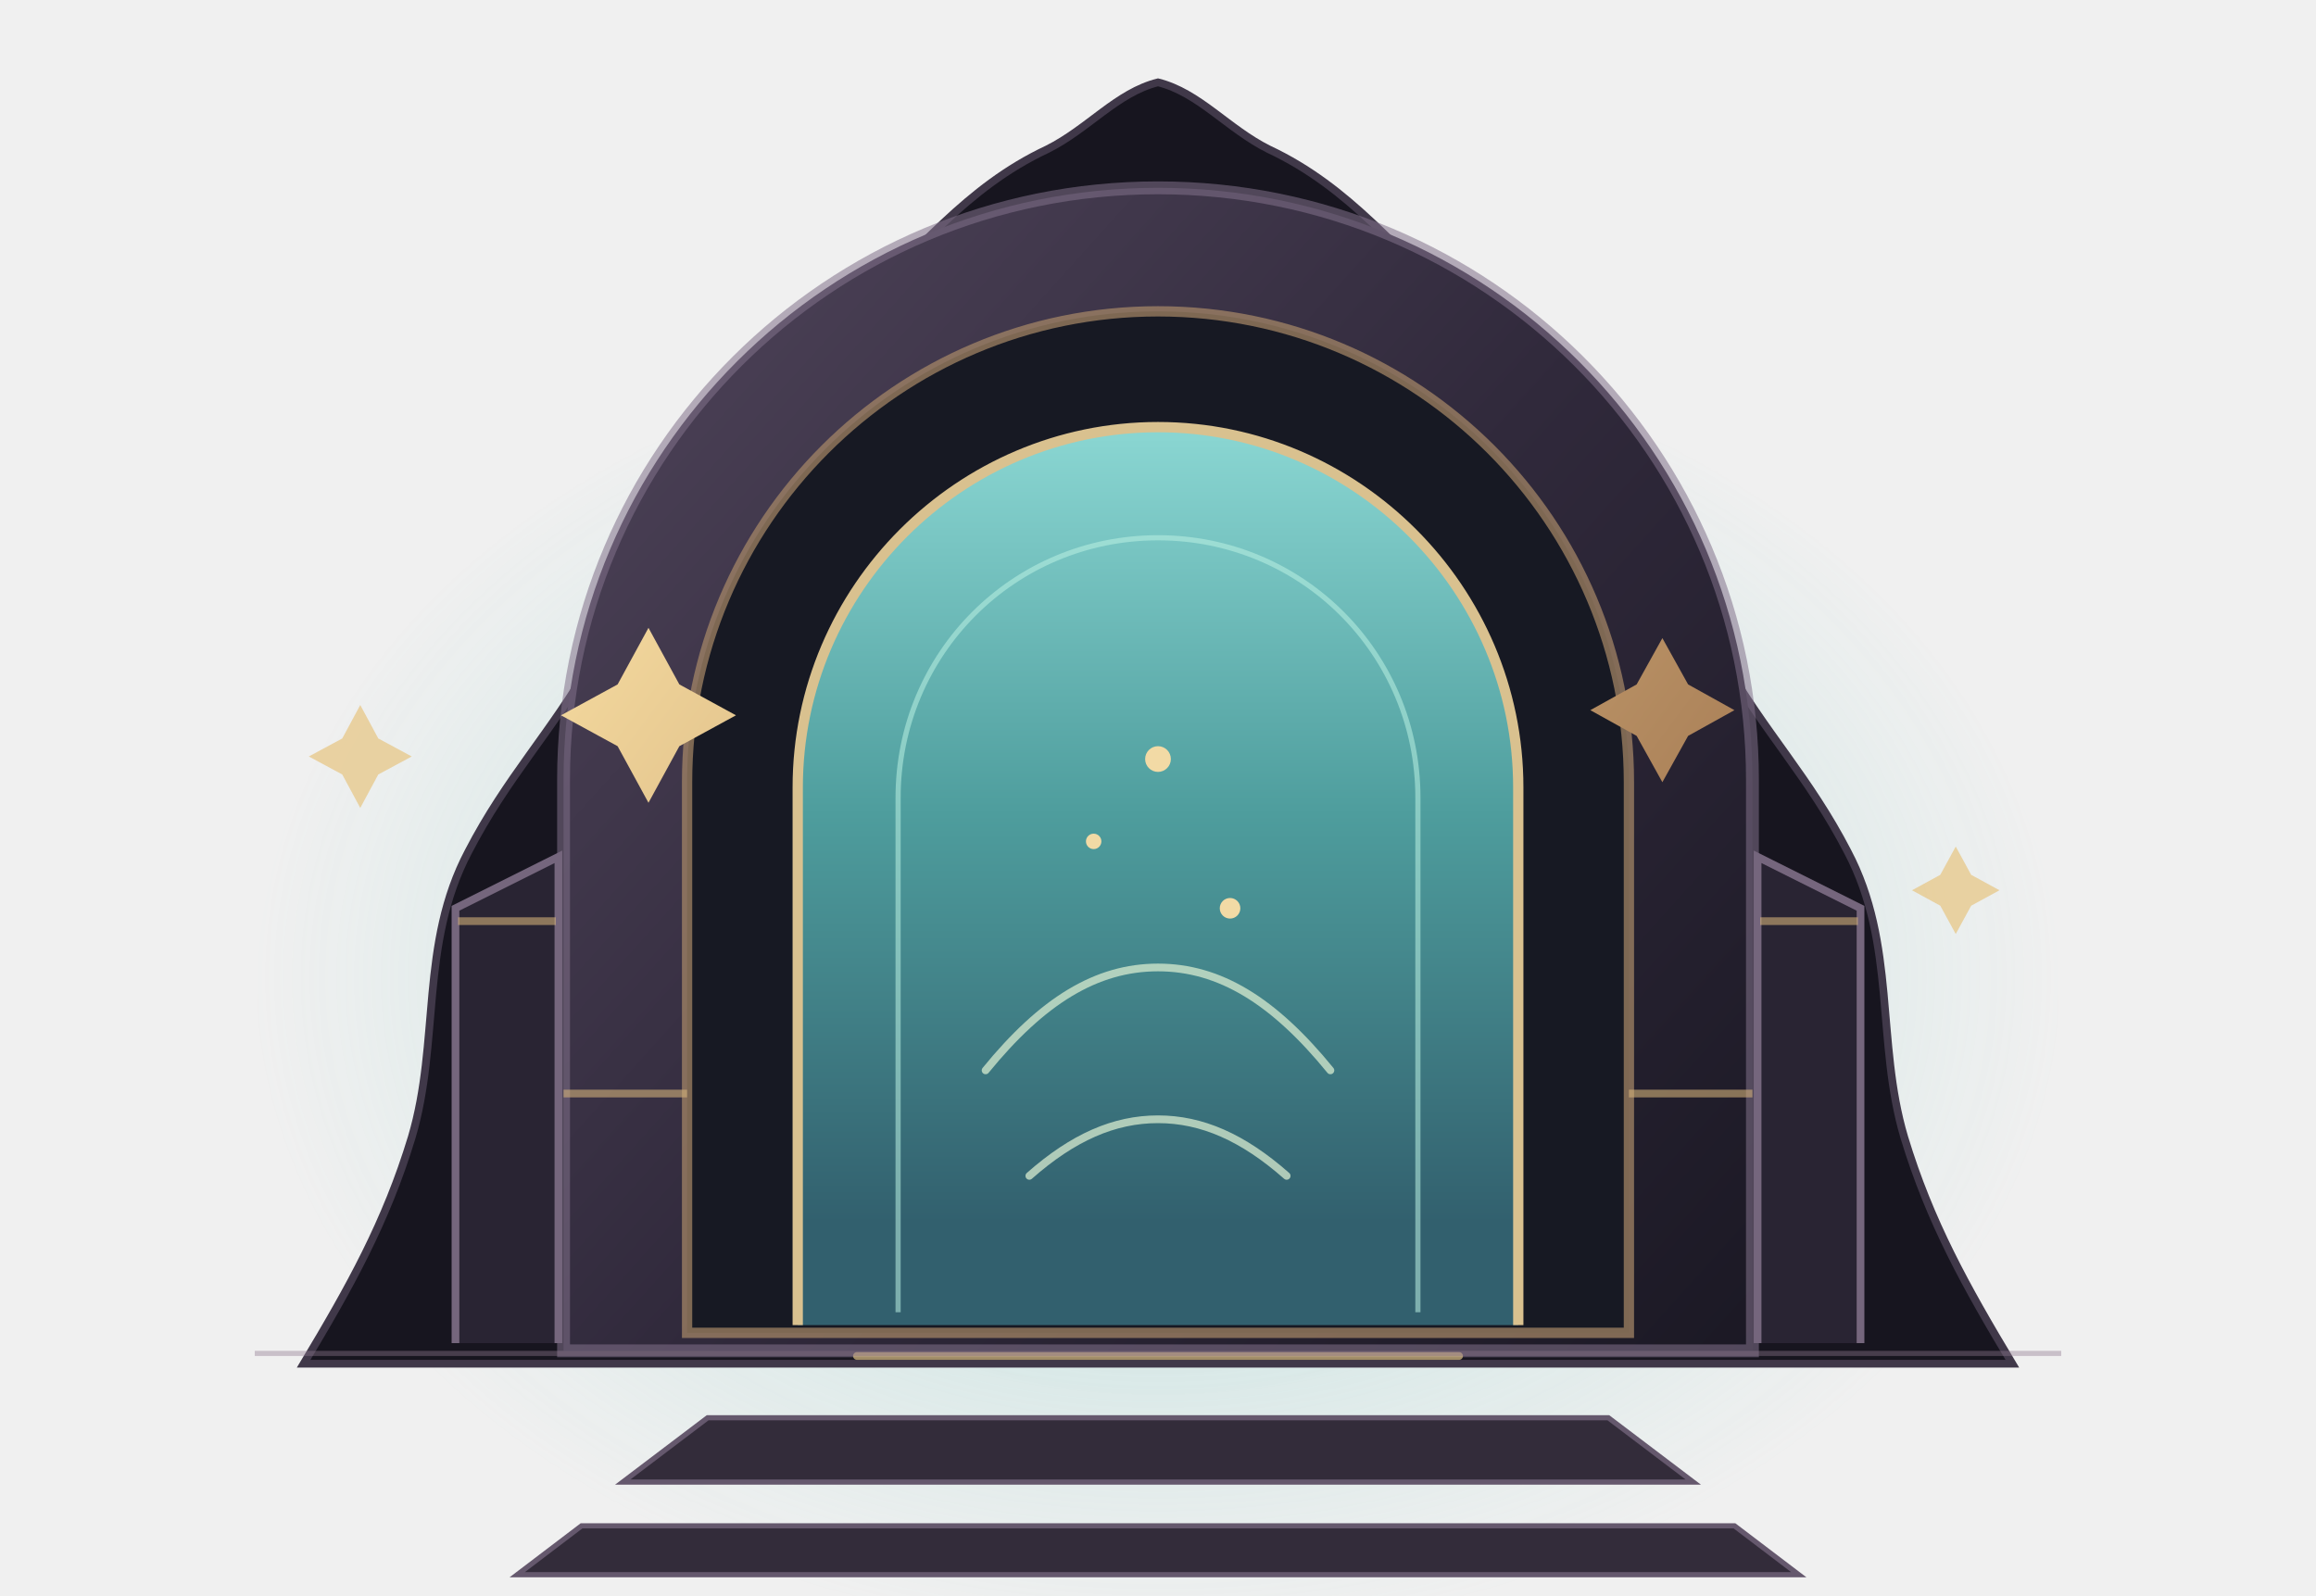
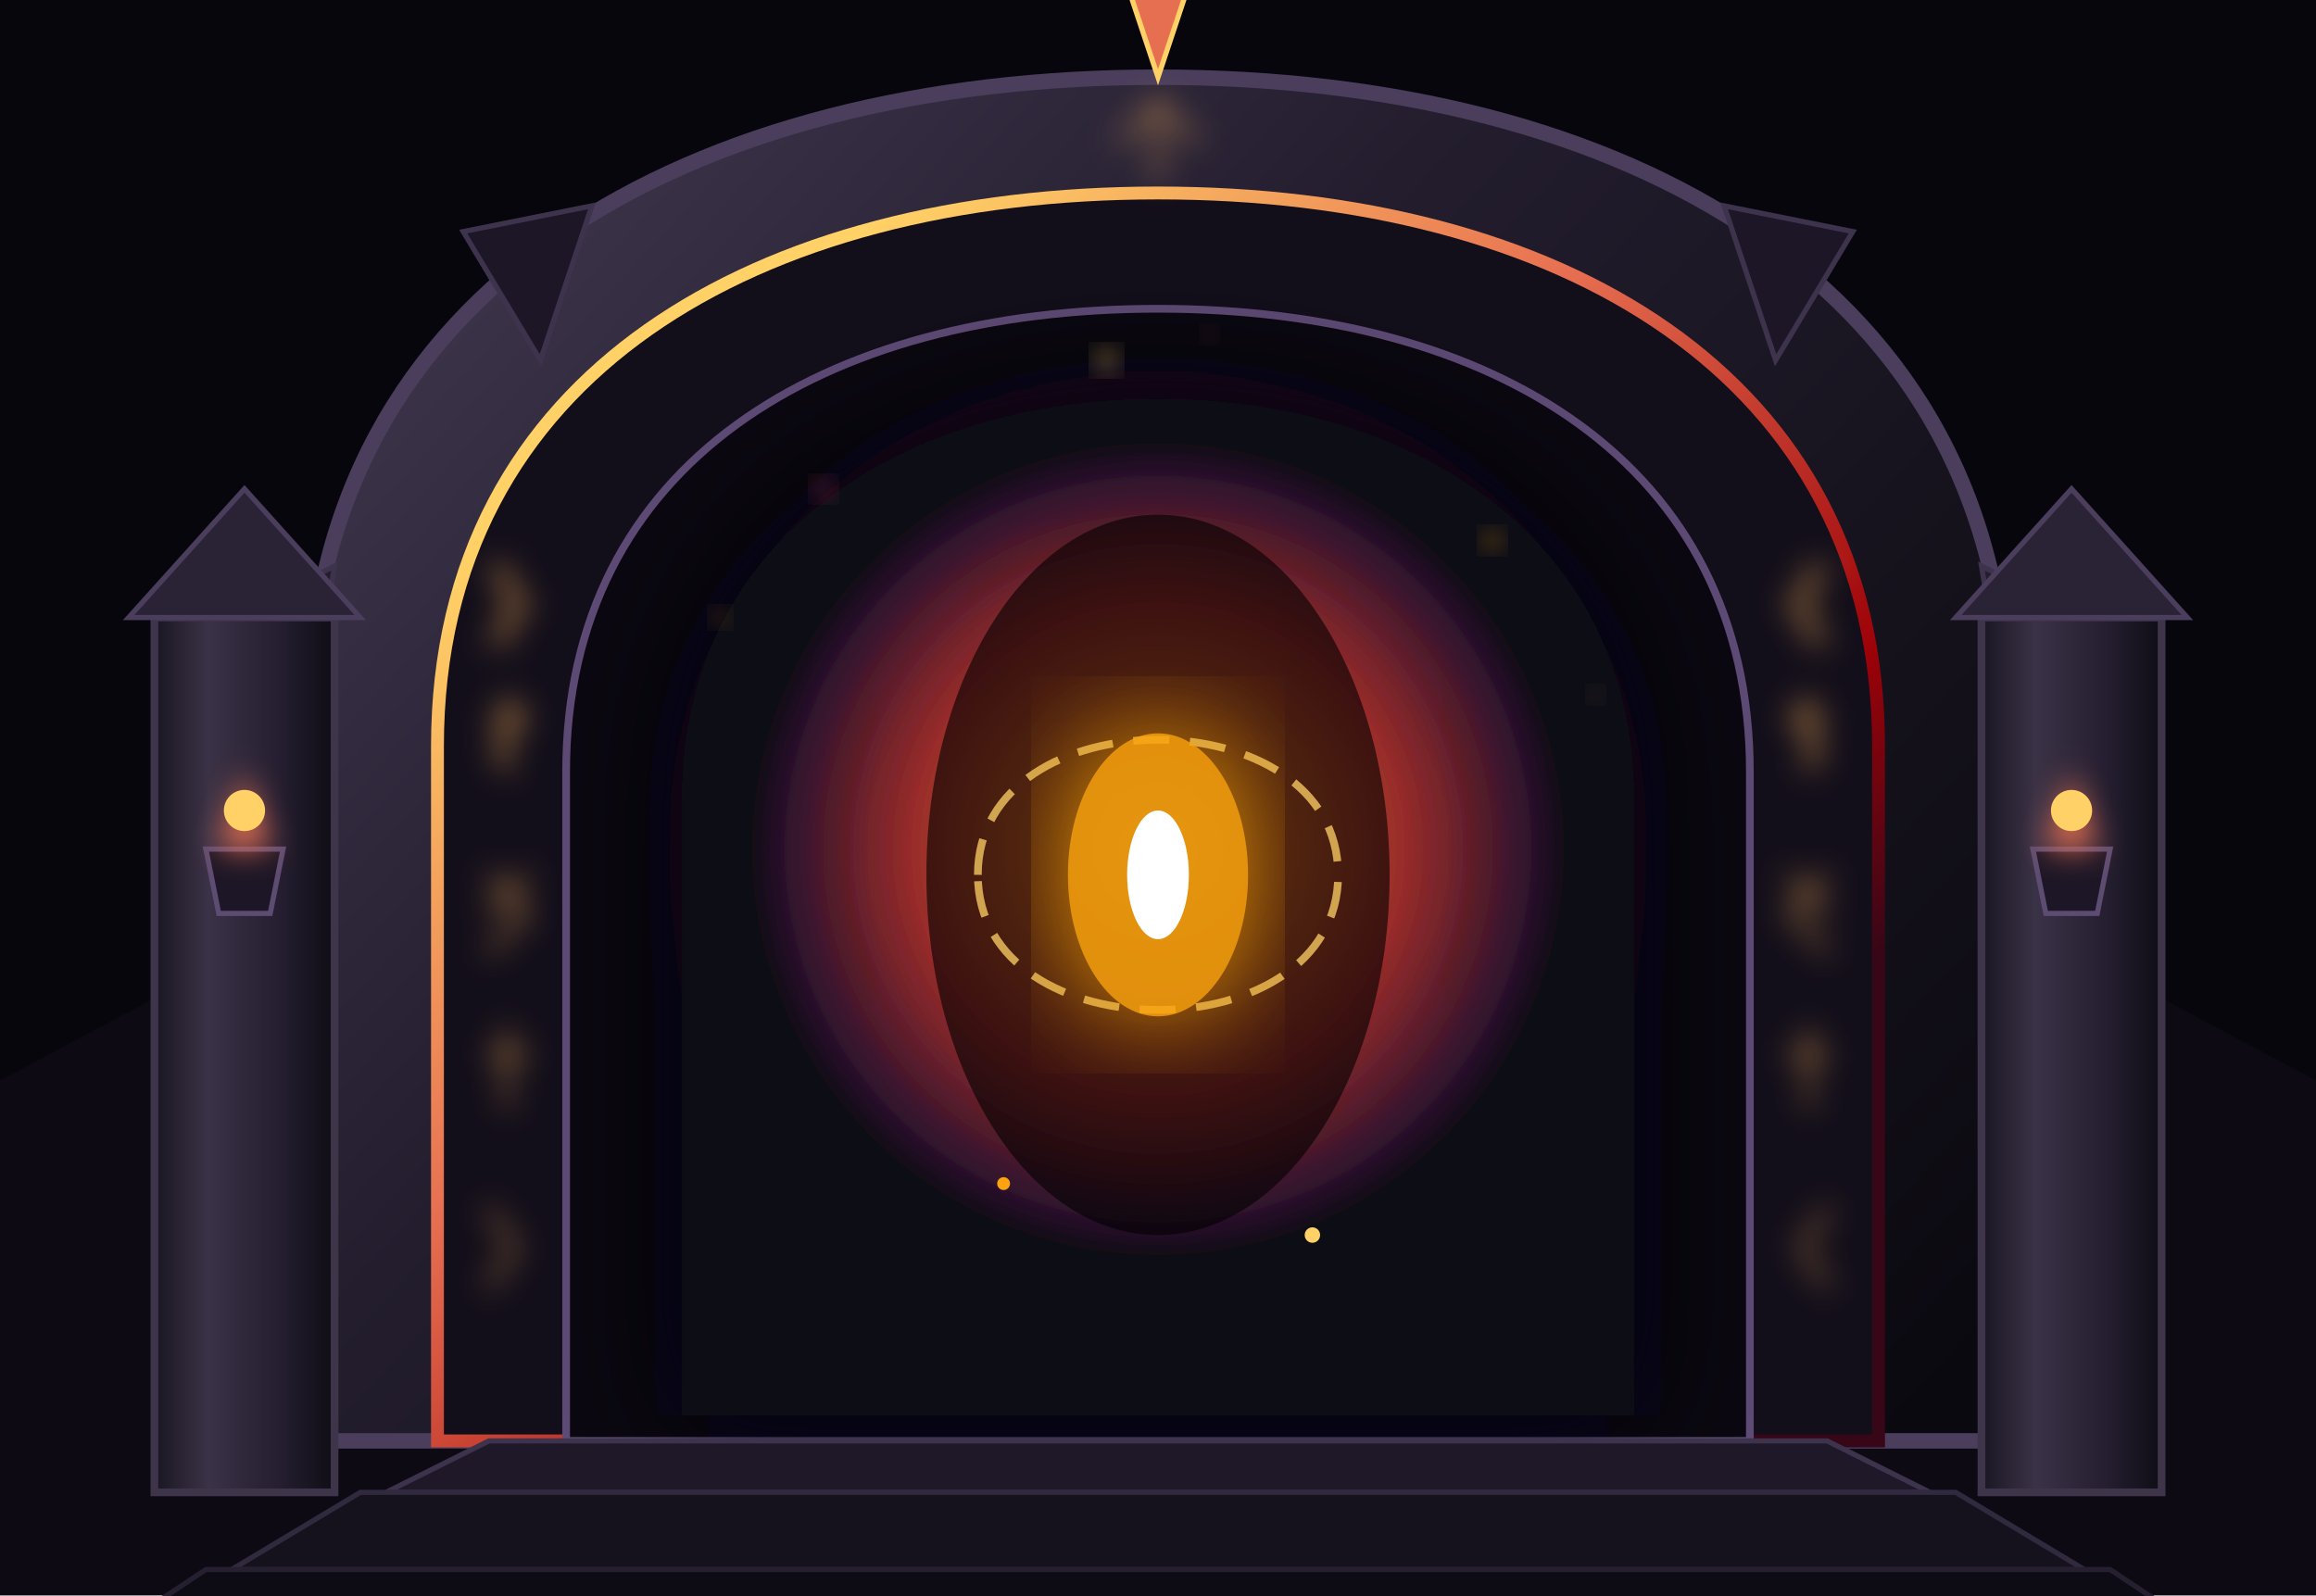
<svg xmlns="http://www.w3.org/2000/svg" viewBox="0 0 900 620" fill="none">
  <defs>
-     <linearGradient id="stone" x1="195" y1="95" x2="700" y2="550" gradientUnits="userSpaceOnUse">
-       <stop stop-color="#51465C" />
-       <stop offset=".5" stop-color="#30293B" />
-       <stop offset="1" stop-color="#191722" />
+     <radialGradient id="abyss-glow" cx="450" cy="340" r="320" gradientUnits="userSpaceOnUse">
+       <stop offset="0%" stop-color="#7928ca" stop-opacity="0.6" />
+       <stop offset="45%" stop-color="#b83280" stop-opacity="0.3" />
+       <stop offset="75%" stop-color="#1a0b2e" stop-opacity="0.8" />
+       <stop offset="100%" stop-color="#0a0612" stop-opacity="0" />
+     </radialGradient>
+     <radialGradient id="portal-core" cx="450" cy="330" r="160" gradientUnits="userSpaceOnUse">
+       <stop offset="0%" stop-color="#f6ad55" stop-opacity="0.9" />
+       <stop offset="25%" stop-color="#dd6b20" stop-opacity="0.8" />
+       <stop offset="60%" stop-color="#9b2c2c" stop-opacity="0.85" />
+       <stop offset="90%" stop-color="#2d122d" stop-opacity="0.95" />
+       <stop offset="100%" stop-color="#0d0814" />
+     </radialGradient>
+     <linearGradient id="gothic-stone" x1="180" y1="80" x2="720" y2="580" gradientUnits="userSpaceOnUse">
+       <stop offset="0%" stop-color="#3d354b" />
+       <stop offset="35%" stop-color="#231d2e" />
+       <stop offset="70%" stop-color="#15121c" />
+       <stop offset="100%" stop-color="#0b0910" />
    </linearGradient>
-     <linearGradient id="portal" x1="450" y1="170" x2="450" y2="475" gradientUnits="userSpaceOnUse">
-       <stop stop-color="#89D5D1" />
-       <stop offset=".48" stop-color="#4E9D9D" />
-       <stop offset="1" stop-color="#32606E" />
+     <linearGradient id="blood-gold" x1="300" y1="120" x2="600" y2="480" gradientUnits="userSpaceOnUse">
+       <stop offset="0%" stop-color="#ffd166" />
+       <stop offset="40%" stop-color="#e76f51" />
+       <stop offset="80%" stop-color="#9d0208" />
+       <stop offset="100%" stop-color="#370617" />
    </linearGradient>
-     <linearGradient id="gold" x1="280" y1="200" x2="640" y2="470" gradientUnits="userSpaceOnUse">
-       <stop stop-color="#F0D49A" />
-       <stop offset="1" stop-color="#9D704B" />
+     <linearGradient id="iron-pillar" x1="0" y1="0" x2="1" y2="0">
+       <stop offset="0%" stop-color="#1a1622" />
+       <stop offset="30%" stop-color="#3a3246" />
+       <stop offset="70%" stop-color="#241e30" />
+       <stop offset="100%" stop-color="#0f0d15" />
    </linearGradient>
-     <radialGradient id="mist" cx="0" cy="0" r="1" gradientTransform="matrix(0 257 -350 0 450 380)" gradientUnits="userSpaceOnUse">
-       <stop stop-color="#6CC8C1" stop-opacity=".4" />
-       <stop offset="1" stop-color="#6CC8C1" stop-opacity="0" />
-     </radialGradient>
-     <filter id="glow" x="196" y="85" width="508" height="470" color-interpolation-filters="sRGB" filterUnits="userSpaceOnUse">
-       <feGaussianBlur stdDeviation="29" />
+     <filter id="soft-glow" x="-20%" y="-20%" width="140%" height="140%">
+       <feGaussianBlur stdDeviation="22" result="blur" />
+       <feComposite in="SourceGraphic" in2="blur" operator="over" />
+     </filter>
+     <filter id="ember-glow" x="-50%" y="-50%" width="200%" height="200%">
+       <feGaussianBlur stdDeviation="6" />
    </filter>
  </defs>
-   <ellipse cx="450" cy="385" fill="url(#mist)" rx="350" ry="257" />
-   <circle cx="450" cy="315" r="165" fill="#6BC9C2" fill-opacity=".34" filter="url(#glow)" />
-   <path d="M118 530c18-30 32-55 42-88 11-37 3-75 22-111 15-29 32-46 48-74 12-21 16-52 33-75 18-26 44-40 68-61 26-23 44-48 76-63 16-8 27-22 43-26 16 4 27 18 43 26 32 15 50 40 76 63 24 21 50 35 68 61 17 23 21 54 33 75 16 28 33 45 48 74 19 36 11 74 22 111 10 33 24 58 42 88H118Z" fill="#17151F" stroke="#403849" stroke-width="3" />
-   <path d="M219 525V303c0-127 103-230 231-230s231 103 231 230v222H219Z" fill="url(#stone)" stroke="#81718B" stroke-opacity=".55" stroke-width="5" />
-   <path d="M267 518V304c0-101 82-183 183-183s183 82 183 183v214H267Z" fill="#171923" stroke="#AA8B69" stroke-opacity=".7" stroke-width="4" />
-   <path d="M310 515V306c0-77 63-140 140-140s140 63 140 140v209H310Z" fill="url(#portal)" />
-   <path d="M310 515V306c0-77 63-140 140-140s140 63 140 140v209" stroke="#D9C18F" stroke-width="4" />
-   <path d="M349 510V310c0-56 45-101 101-101s101 45 101 101v200" stroke="#B9F0E2" stroke-opacity=".55" stroke-width="2" />
-   <path d="M383 416c22-27 43-40 67-40s45 13 67 40M400 457c17-15 33-22 50-22s33 7 50 22" stroke="#D6EBCF" stroke-opacity=".75" stroke-width="3" stroke-linecap="round" />
-   <path d="M177 522V353l40-20v189M683 522V333l40 20v169" fill="#292433" stroke="#75667D" stroke-width="3" />
-   <path d="m240 266 12-22 12 22 22 12-22 12-12 22-12-22-22-12 22-12ZM636 266l10-18 10 18 18 10-18 10-10 18-10-18-18-10 18-10Z" fill="url(#gold)" />
-   <path d="M178 358h38M684 358h38M219 425h48M633 425h48" stroke="#D6B47B" stroke-opacity=".58" stroke-width="3" />
-   <path d="M275 551h350l33 25H242l33-25Zm-49 42h448l25 19H201l25-19Z" fill="#332C3A" stroke="#65586D" stroke-width="2" />
-   <path d="M333 527h234" stroke="#D9BE83" stroke-opacity=".7" stroke-width="3" stroke-linecap="round" />
-   <circle cx="450" cy="295" r="5" fill="#F2DAA5" />
-   <circle cx="425" cy="327" r="3" fill="#F2DAA5" />
-   <circle cx="478" cy="353" r="4" fill="#F2DAA5" />
-   <path d="m133 287 7-13 7 13 13 7-13 7-7 13-7-13-13-7 13-7Zm621 53 6-11 6 11 11 6-11 6-6 11-6-11-11-6 11-6Z" fill="#E7C98D" fill-opacity=".8" />
-   <path d="M99 526h702" stroke="#8E7A90" stroke-opacity=".4" stroke-width="2" />
+   <rect width="900" height="620" fill="#08060d" />
+   <ellipse cx="450" cy="380" rx="420" ry="240" fill="url(#abyss-glow)" />
+   <path d="M0 620 L0 420 L75 380 L140 450 L220 320 L300 410 L380 260 L450 310 L520 260 L600 410 L680 320 L760 450 L825 380 L900 420 L900 620 Z" fill="#0d0a14" opacity="0.9" />
+   <path d="M120 560 L120 280 C120 110 270 30 450 30 C630 30 780 110 780 280 L780 560 Z" fill="url(#gothic-stone)" stroke="#4a3e5c" stroke-width="6" />
+   <polygon points="120,280 90,240 130,220" fill="#231d2e" stroke="#3d334d" stroke-width="2" />
+   <polygon points="780,280 810,240 770,220" fill="#231d2e" stroke="#3d334d" stroke-width="2" />
+   <polygon points="210,140 180,90 230,80" fill="#1c1626" stroke="#3d334d" stroke-width="2" />
+   <polygon points="690,140 720,90 670,80" fill="#1c1626" stroke="#3d334d" stroke-width="2" />
+   <polygon points="450,30 435,-15 450,-25 465,-15" fill="#e76f51" stroke="#ffd166" stroke-width="2" />
+   <path d="M170 560 L170 290 C170 145 295 75 450 75 C605 75 730 145 730 290 L730 560 Z" fill="#120e1a" stroke="url(#blood-gold)" stroke-width="5" />
+   <path d="M220 560 L220 300 C220 180 320 120 450 120 C580 120 680 180 680 300 L680 560 Z" fill="#0a0710" stroke="#5d4a75" stroke-width="3" />
+   <g stroke="#f6ad55" stroke-width="2" stroke-linecap="round" opacity="0.85" filter="url(#ember-glow)">
+     <path d="M190 220 L205 235 L190 250 M197 220 L197 250" />
+     <path d="M190 280 L205 280 M197 270 L197 300 M192 295 L202 275" />
+     <path d="M190 340 L205 355 L190 370 M205 340 L190 355" />
+     <path d="M190 410 L205 410 M197 400 L197 430" />
+     <path d="M190 470 L200 485 L190 500" />
+     <path d="M710 220 L695 235 L710 250 M703 220 L703 250" />
+     <path d="M710 280 L695 280 M703 270 L703 300 M708 295 L698 275" />
+     <path d="M710 340 L695 355 L710 370 M695 340 L710 355" />
+     <path d="M710 410 L695 410 M703 400 L703 430" />
+     <path d="M710 470 L700 485 L710 500" />
+     <path d="M435 55 L450 40 L465 55 M450 40 L450 70" />
+   </g>
+   <path d="M265 550 L265 310 C265 210 350 155 450 155 C550 155 635 210 635 310 L635 550 Z" fill="url(#portal-core)" filter="url(#soft-glow)" />
+   <ellipse cx="450" cy="340" rx="90" ry="140" fill="#000000" opacity="0.6" />
+   <path d="M380 340 C380 270 520 270 520 340 C520 410 380 410 380 340 Z" stroke="#ffd166" stroke-width="3" opacity="0.75" stroke-dasharray="14 8" />
+   <ellipse cx="450" cy="340" rx="35" ry="55" fill="#fca311" opacity="0.85" filter="url(#soft-glow)" />
+   <ellipse cx="450" cy="340" rx="12" ry="25" fill="#ffffff" />
+   <rect x="60" y="240" width="70" height="340" fill="url(#iron-pillar)" stroke="#3e354a" stroke-width="3" />
+   <rect x="770" y="240" width="70" height="340" fill="url(#iron-pillar)" stroke="#3e354a" stroke-width="3" />
+   <polygon points="50,240 95,190 140,240" fill="#2a2235" stroke="#4a3e5c" stroke-width="2" />
+   <polygon points="760,240 805,190 850,240" fill="#2a2235" stroke="#4a3e5c" stroke-width="2" />
+   <path d="M80 330 L110 330 L105 355 L85 355 Z" fill="#1c1626" stroke="#5d4c72" stroke-width="2" />
+   <polygon points="95,300 85,330 105,330" fill="#e76f51" filter="url(#ember-glow)" />
+   <circle cx="95" cy="315" r="8" fill="#ffd166" />
+   <path d="M790 330 L820 330 L815 355 L795 355 Z" fill="#1c1626" stroke="#5d4c72" stroke-width="2" />
+   <polygon points="805,300 795,330 815,330" fill="#e76f51" filter="url(#ember-glow)" />
+   <circle cx="805" cy="315" r="8" fill="#ffd166" />
+   <polygon points="190,560 710,560 750,580 150,580" fill="#1e1828" stroke="#3d334d" stroke-width="2" />
+   <polygon points="140,580 760,580 810,610 90,610" fill="#15111d" stroke="#31293e" stroke-width="2" />
+   <polygon points="80,610 820,610 850,630 50,630" fill="#0d0b13" stroke="#251f30" stroke-width="2" />
+   <circle cx="280" cy="240" r="2.5" fill="#fca311" filter="url(#ember-glow)" />
+   <circle cx="320" cy="190" r="3" fill="#ff4d6d" filter="url(#ember-glow)" />
+   <circle cx="580" cy="210" r="3" fill="#fca311" filter="url(#ember-glow)" />
+   <circle cx="620" cy="270" r="2" fill="#ffd166" filter="url(#ember-glow)" />
+   <circle cx="430" cy="140" r="3.5" fill="#ffd166" filter="url(#ember-glow)" />
+   <circle cx="470" cy="130" r="2" fill="#ff4d6d" filter="url(#ember-glow)" />
+   <circle cx="390" cy="460" r="2.5" fill="#fca311" />
+   <circle cx="510" cy="480" r="3" fill="#ffd166" />
</svg>
